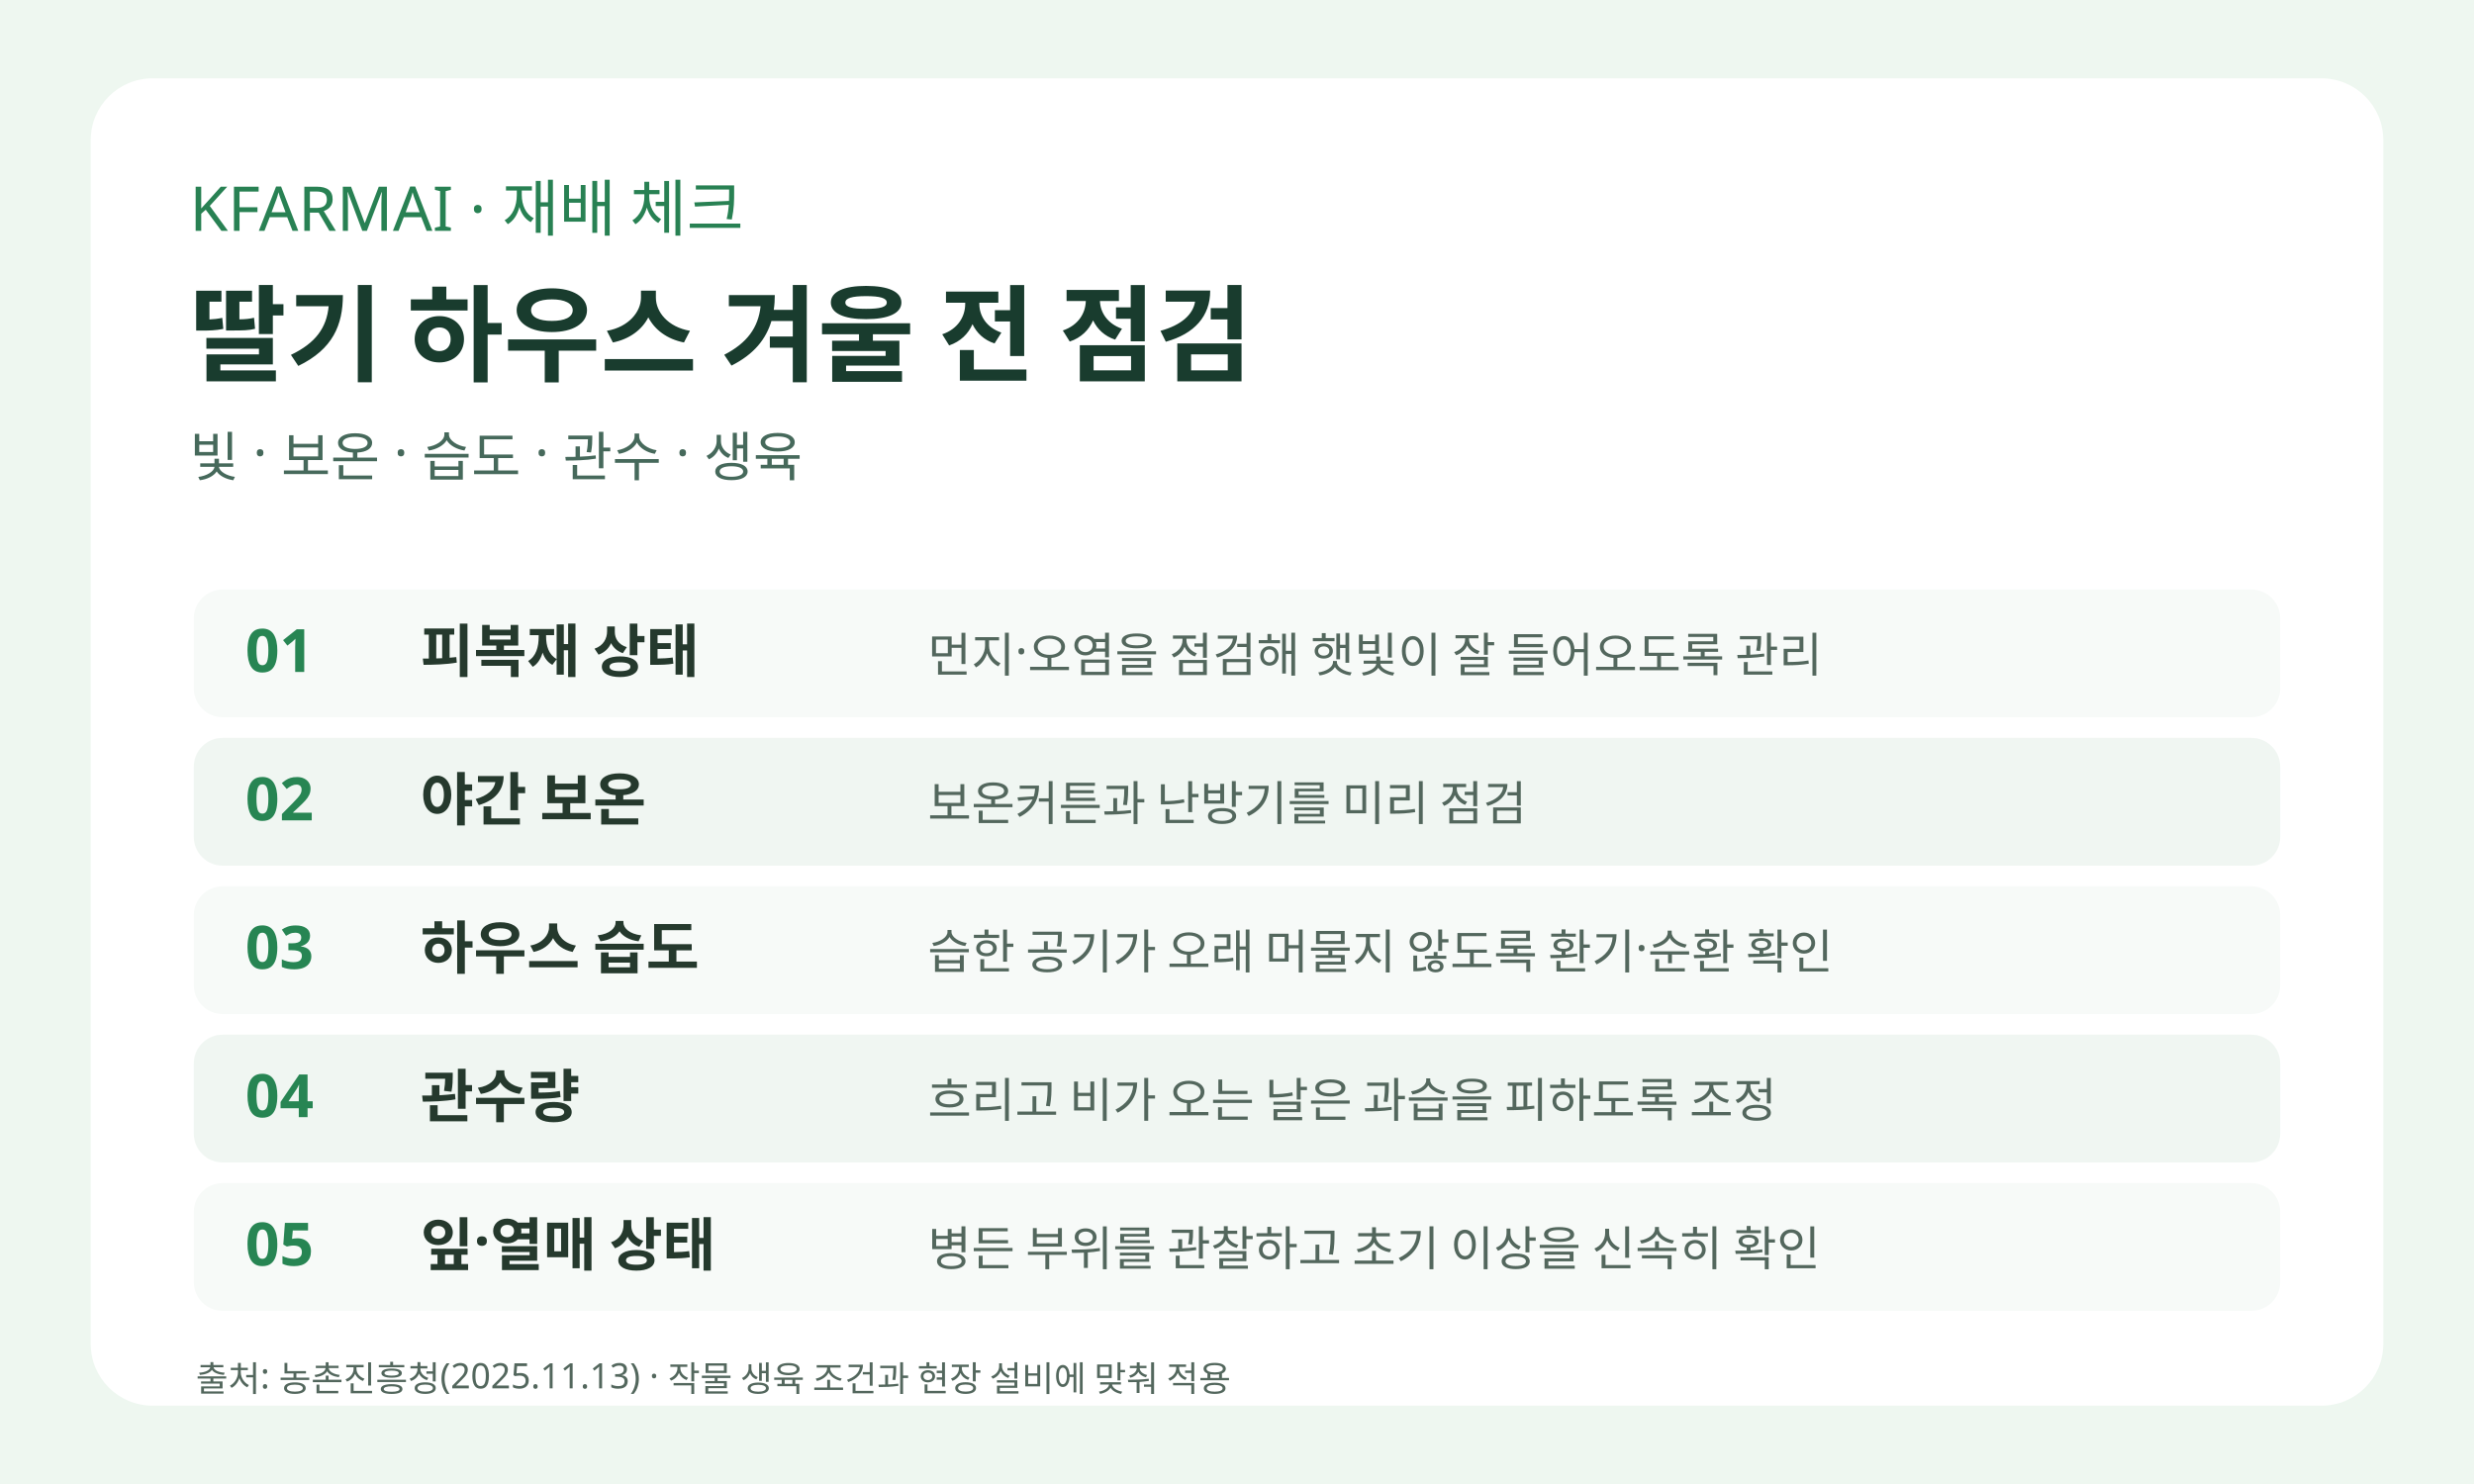
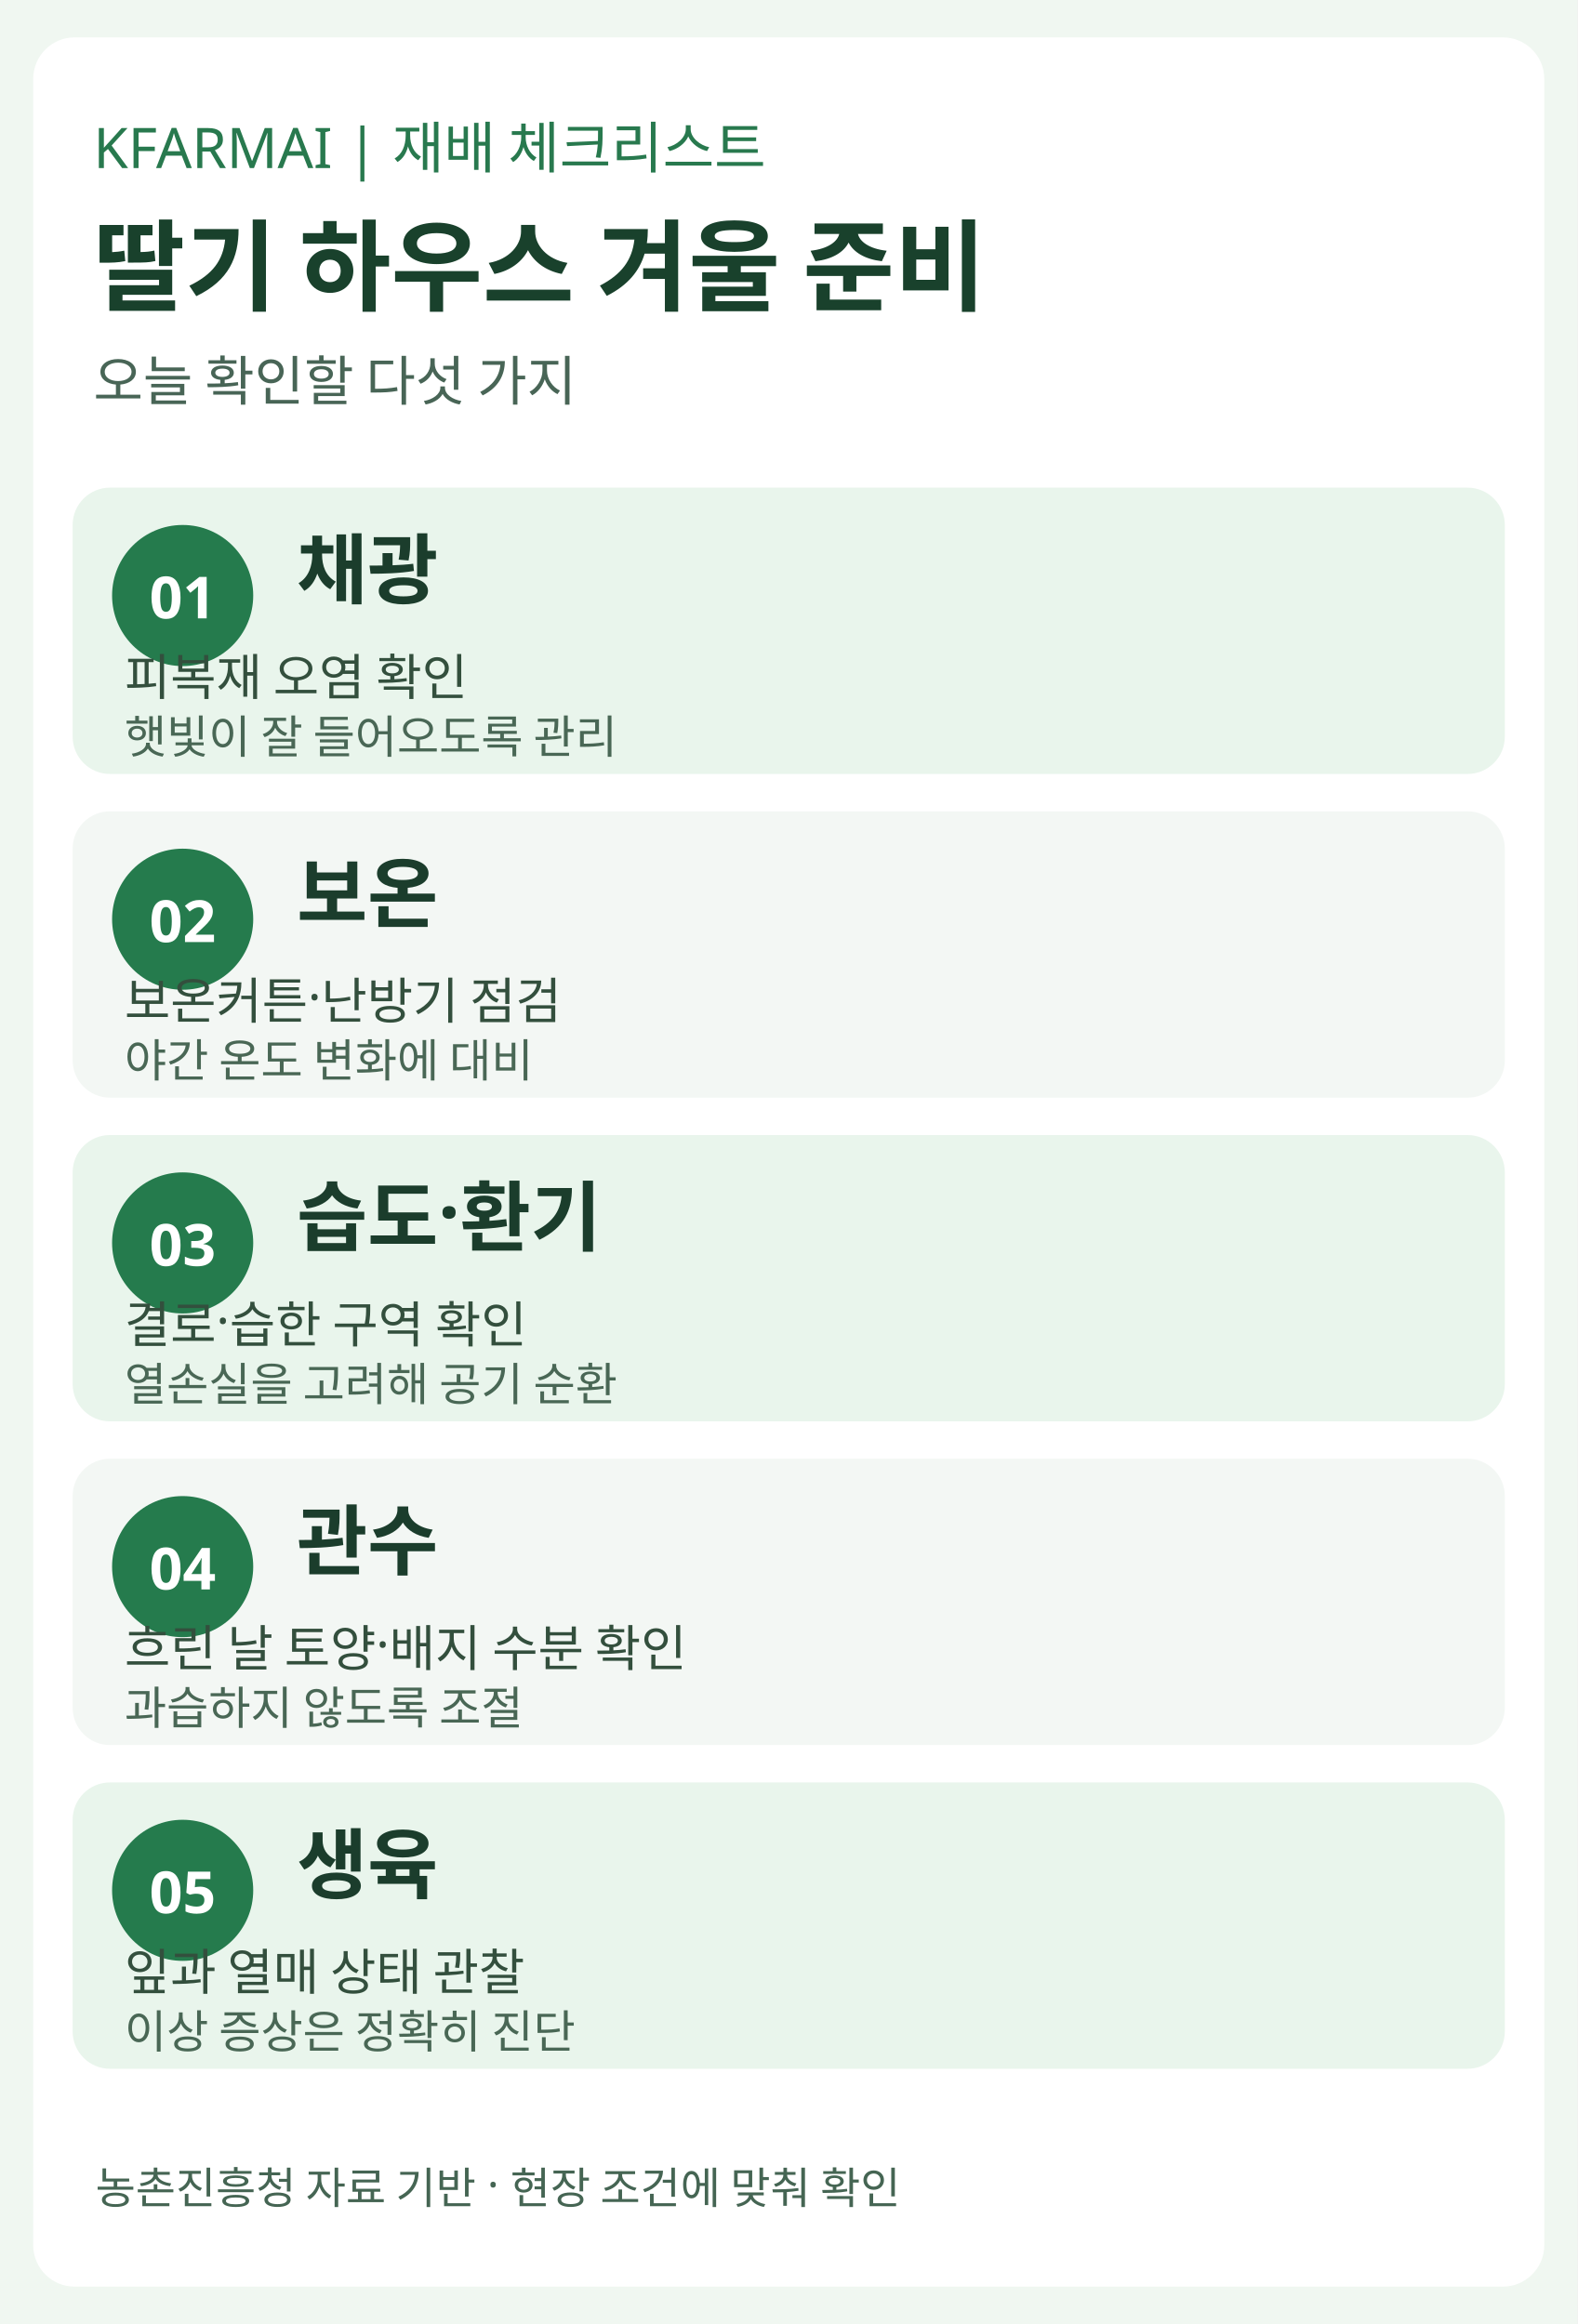
- <svg xmlns="http://www.w3.org/2000/svg" viewBox="0 0 1200 720" role="img" aria-labelledby="t d">
-   <rect width="1200" height="720" fill="#eef7f0" />
-   <rect x="44" y="38" rx="30" width="1112" height="644" fill="#fff" />
-   <text x="92" y="112" font-family="sans-serif" font-size="30" fill="#288153">KFARMAI · 재배 체크</text>
-   <text x="92" y="181" font-family="sans-serif" font-size="51" font-weight="bold" fill="#193c2e">딸기 하우스 겨울 전 점검</text>
-   <text x="92" y="231" font-family="sans-serif" font-size="26" fill="#46695b">빛 · 보온 · 습도 · 관수 · 생육</text>
-   <rect x="94" y="286" width="1012" height="62" rx="14" fill="#f7faf8" />
-   <text x="119" y="326" font-size="29" font-family="sans-serif" fill="#278553" font-weight="bold">01</text>
-   <text x="204" y="326" font-family="sans-serif" font-size="28" fill="#25392d" font-weight="bold">피복재 상태</text>
-   <text x="450" y="326" font-family="sans-serif" font-size="23" fill="#53675d">먼지·오염을 점검해 햇빛이 잘 들어오도록 관리</text>
-   <rect x="94" y="358" width="1012" height="62" rx="14" fill="#f0f6f2" />
-   <text x="119" y="398" font-size="29" font-family="sans-serif" fill="#278553" font-weight="bold">02</text>
-   <text x="204" y="398" font-family="sans-serif" font-size="28" fill="#25392d" font-weight="bold">야간 보온</text>
-   <text x="450" y="398" font-family="sans-serif" font-size="23" fill="#53675d">보온커튼과 난방기를 미리 점검</text>
-   <rect x="94" y="430" width="1012" height="62" rx="14" fill="#f7faf8" />
-   <text x="119" y="470" font-size="29" font-family="sans-serif" fill="#278553" font-weight="bold">03</text>
-   <text x="204" y="470" font-family="sans-serif" font-size="28" fill="#25392d" font-weight="bold">하우스 습도</text>
-   <text x="450" y="470" font-family="sans-serif" font-size="23" fill="#53675d">습한 공기가 오래 머물지 않도록 환기·순환 확인</text>
-   <rect x="94" y="502" width="1012" height="62" rx="14" fill="#f0f6f2" />
-   <text x="119" y="542" font-size="29" font-family="sans-serif" fill="#278553" font-weight="bold">04</text>
-   <text x="204" y="542" font-family="sans-serif" font-size="28" fill="#25392d" font-weight="bold">관수량</text>
-   <text x="450" y="542" font-family="sans-serif" font-size="23" fill="#53675d">흐리고 비가 오는 날은 과습을 피하도록 조정</text>
-   <rect x="94" y="574" width="1012" height="62" rx="14" fill="#f7faf8" />
-   <text x="119" y="614" font-size="29" font-family="sans-serif" fill="#278553" font-weight="bold">05</text>
-   <text x="204" y="614" font-family="sans-serif" font-size="28" fill="#25392d" font-weight="bold">잎·열매 상태</text>
-   <text x="450" y="614" font-family="sans-serif" font-size="23" fill="#53675d">병든 부위를 관찰하고 초기 이상을 신속히 확인</text>
-   <text x="95" y="675" font-family="sans-serif" font-size="17" fill="#53675d">출처: 농촌진흥청(2025.11.13) · 작물 생육 조건과 현장 설비에 맞춰 적용</text>
+ <svg xmlns="http://www.w3.org/2000/svg" width="760" height="1120" viewBox="0 0 760 1120" role="img" aria-labelledby="t d">
+   <rect width="760" height="1120" fill="#f0f7f1" />
+   <rect x="16" y="18" width="728" height="1084" rx="20" fill="white" />
+   <text x="45" y="81" font-size="27" font-family="sans-serif" fill="#28794e">KFARMAI  |  재배 체크리스트</text>
+   <text x="45" y="146" font-size="48" font-weight="bold" font-family="sans-serif" fill="#19412c">딸기 하우스 겨울 준비</text>
+   <text x="45" y="193" font-size="26" font-family="sans-serif" fill="#486556">오늘 확인할 다섯 가지</text>
+   <rect x="35" y="235" width="690" height="138" rx="18" fill="#e9f5ec" />
+   <circle cx="88" cy="287" r="34" fill="#257b4d" />
+   <text x="88" y="298" font-family="sans-serif" text-anchor="middle" font-size="28" font-weight="bold" fill="white">01</text>
+   <text x="143" y="288" font-family="sans-serif" font-size="37" font-weight="bold" fill="#1b3d2c">채광</text>
+   <text x="60" y="335" font-family="sans-serif" font-size="24" fill="#334f3d">피복재 오염 확인</text>
+   <text x="60" y="363" font-family="sans-serif" font-size="22" fill="#496755">햇빛이 잘 들어오도록 관리</text>
+   <rect x="35" y="391" width="690" height="138" rx="18" fill="#f3f7f4" />
+   <circle cx="88" cy="443" r="34" fill="#257b4d" />
+   <text x="88" y="454" font-family="sans-serif" text-anchor="middle" font-size="28" font-weight="bold" fill="white">02</text>
+   <text x="143" y="444" font-family="sans-serif" font-size="37" font-weight="bold" fill="#1b3d2c">보온</text>
+   <text x="60" y="491" font-family="sans-serif" font-size="24" fill="#334f3d">보온커튼·난방기 점검</text>
+   <text x="60" y="519" font-family="sans-serif" font-size="22" fill="#496755">야간 온도 변화에 대비</text>
+   <rect x="35" y="547" width="690" height="138" rx="18" fill="#e9f5ec" />
+   <circle cx="88" cy="599" r="34" fill="#257b4d" />
+   <text x="88" y="610" font-family="sans-serif" text-anchor="middle" font-size="28" font-weight="bold" fill="white">03</text>
+   <text x="143" y="600" font-family="sans-serif" font-size="37" font-weight="bold" fill="#1b3d2c">습도·환기</text>
+   <text x="60" y="647" font-family="sans-serif" font-size="24" fill="#334f3d">결로·습한 구역 확인</text>
+   <text x="60" y="675" font-family="sans-serif" font-size="22" fill="#496755">열손실을 고려해 공기 순환</text>
+   <rect x="35" y="703" width="690" height="138" rx="18" fill="#f3f7f4" />
+   <circle cx="88" cy="755" r="34" fill="#257b4d" />
+   <text x="88" y="766" font-family="sans-serif" text-anchor="middle" font-size="28" font-weight="bold" fill="white">04</text>
+   <text x="143" y="756" font-family="sans-serif" font-size="37" font-weight="bold" fill="#1b3d2c">관수</text>
+   <text x="60" y="803" font-family="sans-serif" font-size="24" fill="#334f3d">흐린 날 토양·배지 수분 확인</text>
+   <text x="60" y="831" font-family="sans-serif" font-size="22" fill="#496755">과습하지 않도록 조절</text>
+   <rect x="35" y="859" width="690" height="138" rx="18" fill="#e9f5ec" />
+   <circle cx="88" cy="911" r="34" fill="#257b4d" />
+   <text x="88" y="922" font-family="sans-serif" text-anchor="middle" font-size="28" font-weight="bold" fill="white">05</text>
+   <text x="143" y="912" font-family="sans-serif" font-size="37" font-weight="bold" fill="#1b3d2c">생육</text>
+   <text x="60" y="959" font-family="sans-serif" font-size="24" fill="#334f3d">잎과 열매 상태 관찰</text>
+   <text x="60" y="987" font-family="sans-serif" font-size="22" fill="#496755">이상 증상은 정확히 진단</text>
+   <text x="46" y="1062" font-family="sans-serif" font-size="21" fill="#456553">농촌진흥청 자료 기반 · 현장 조건에 맞춰 확인</text>
</svg>
